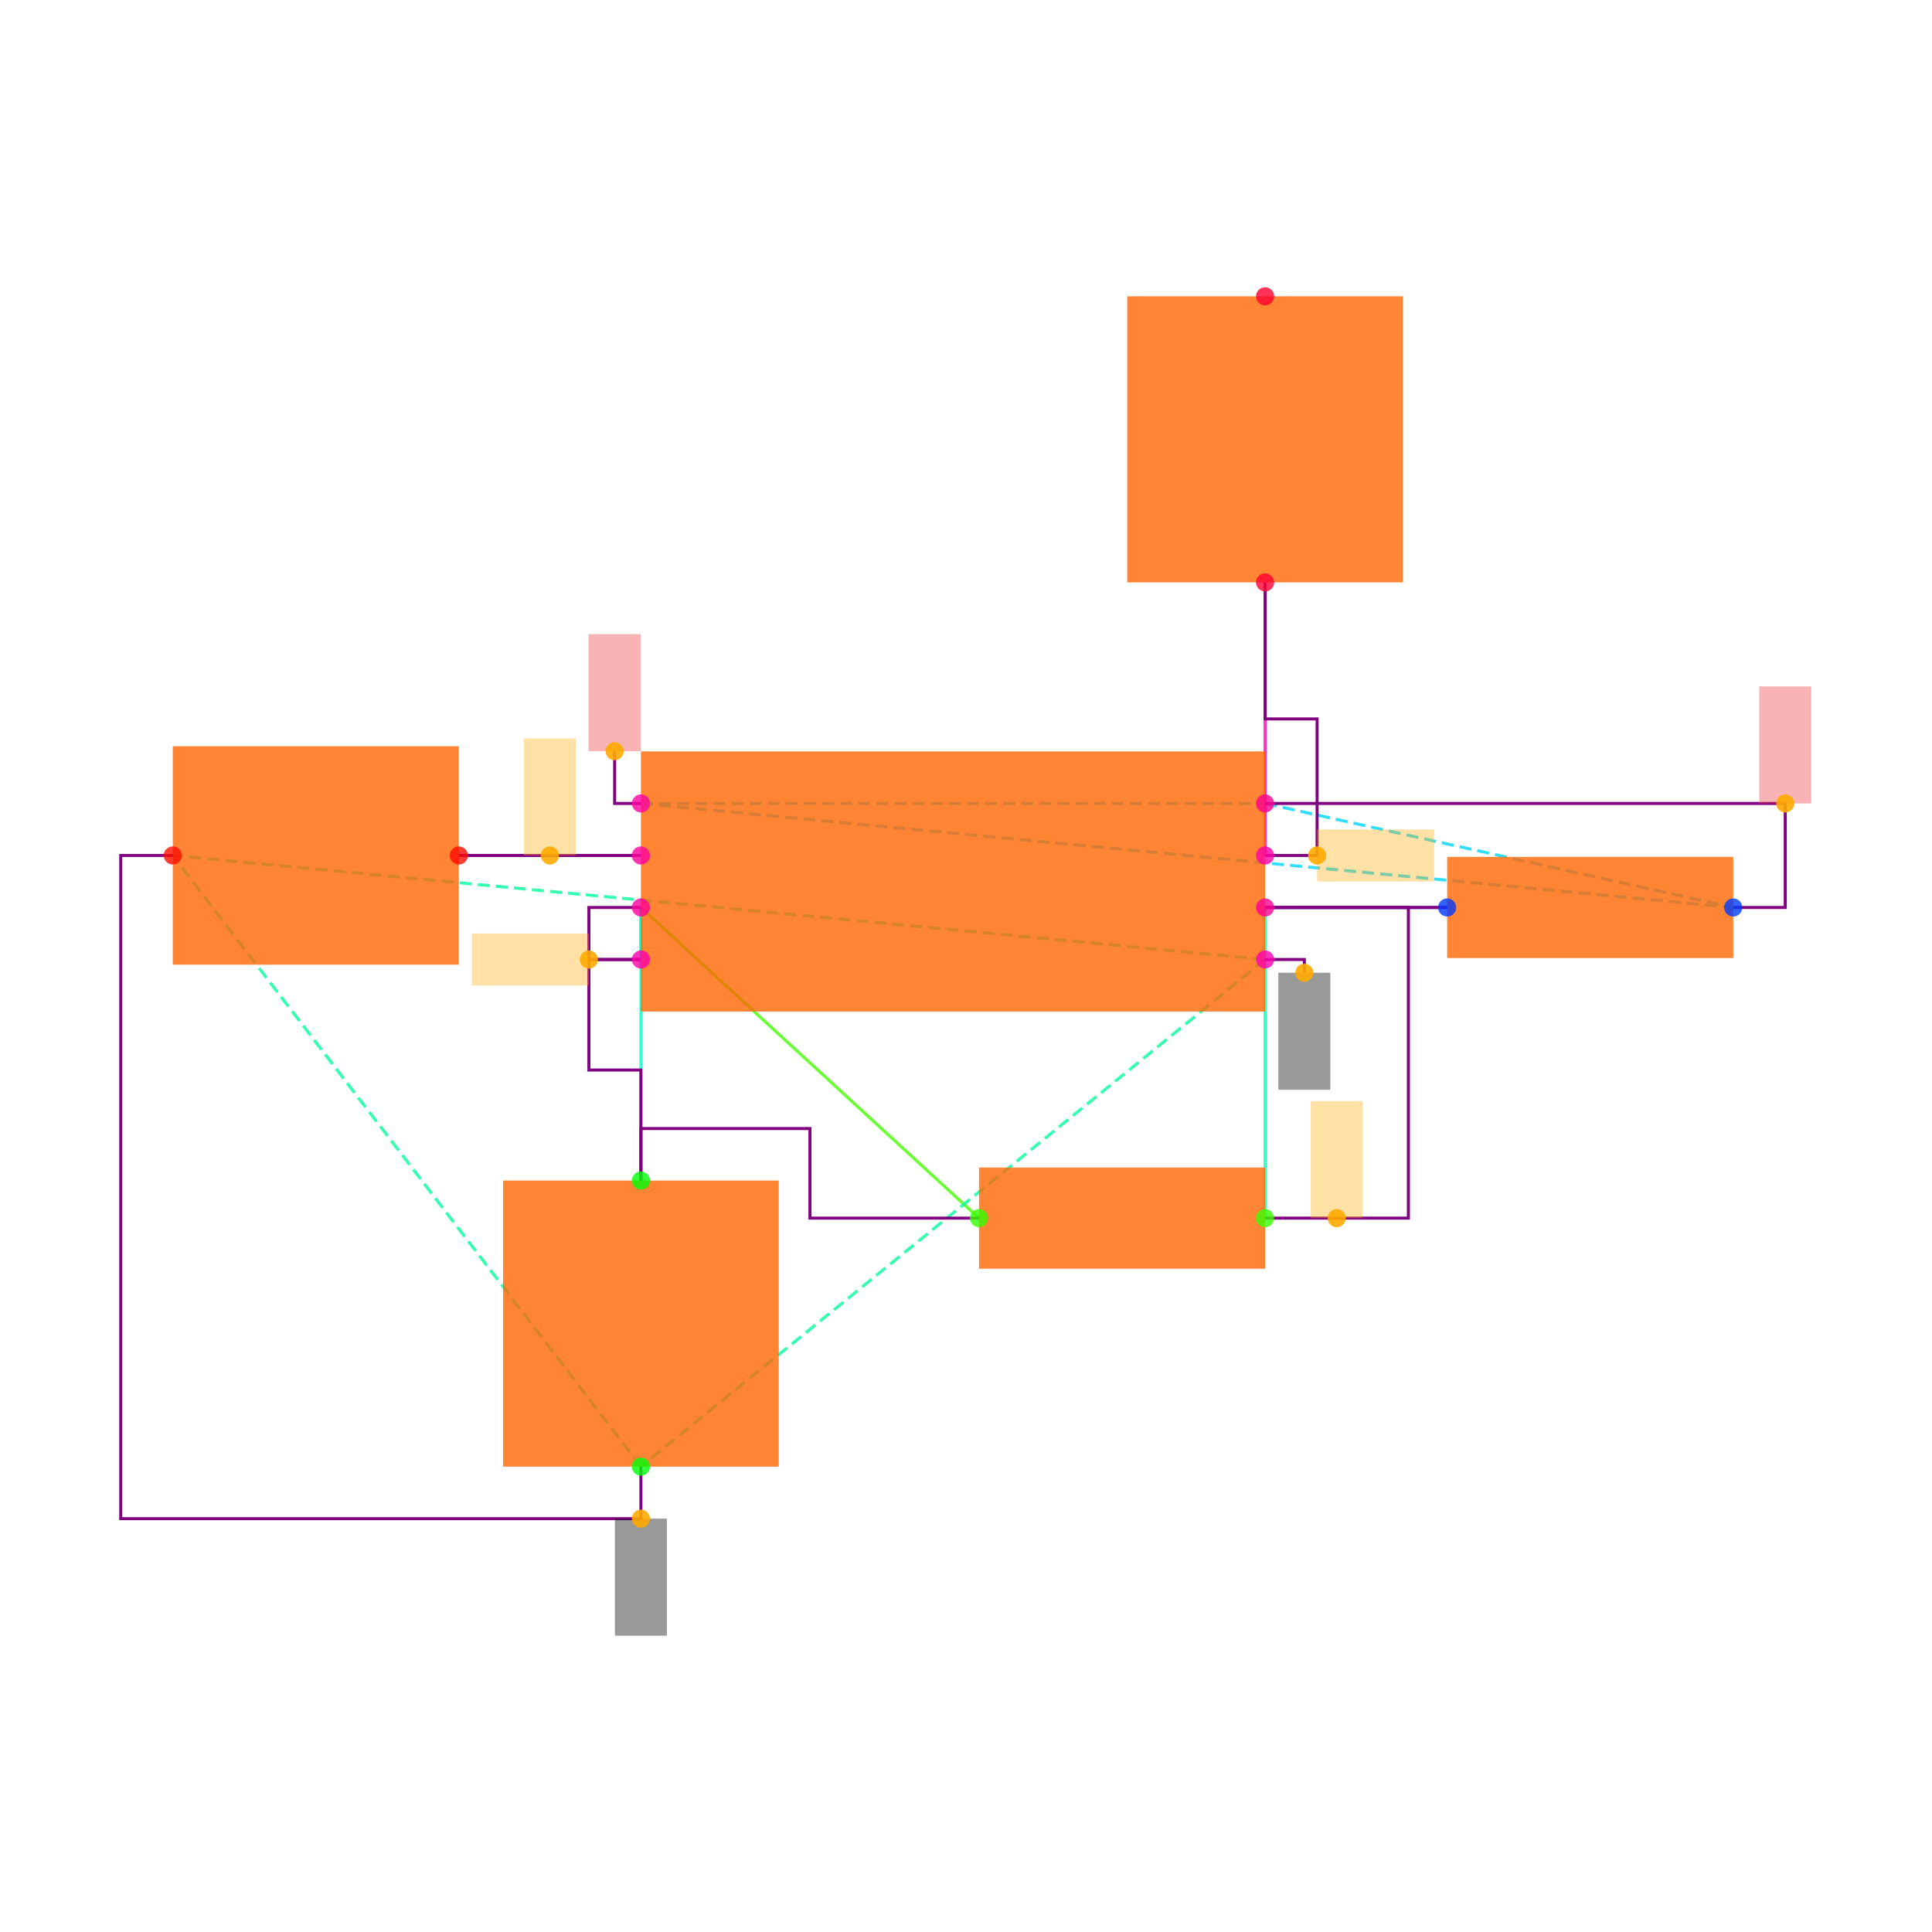
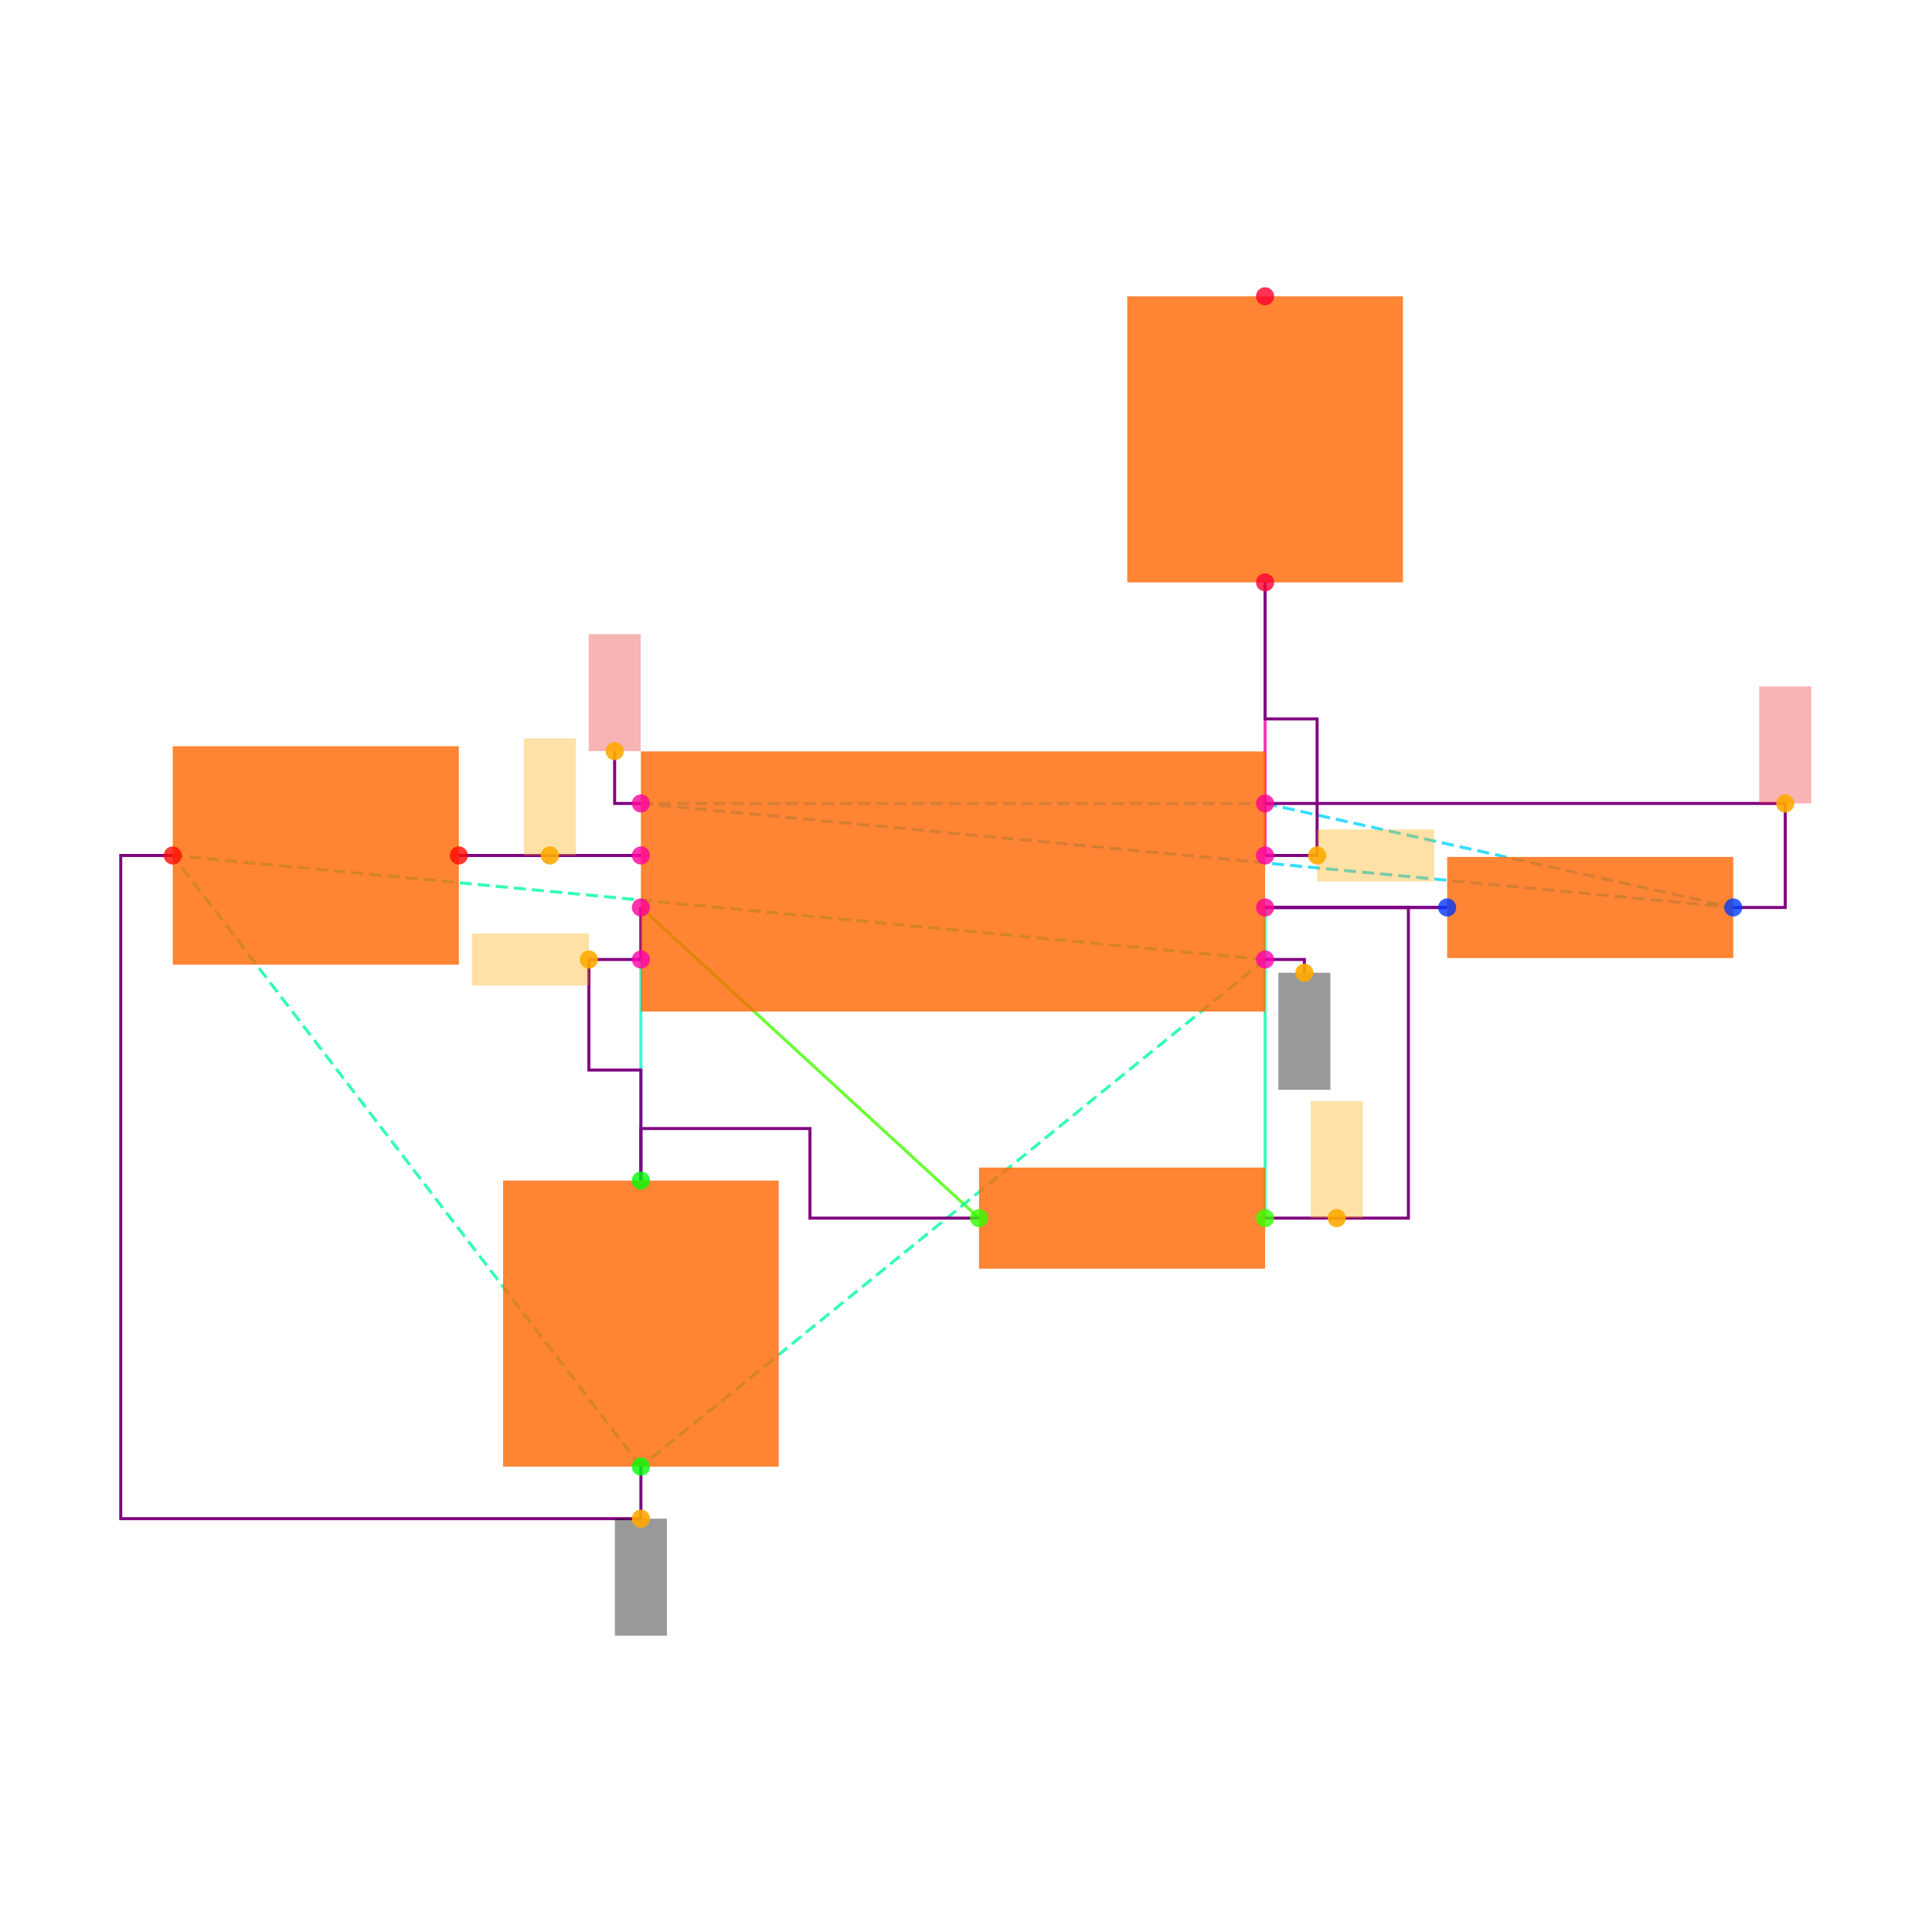
<svg xmlns="http://www.w3.org/2000/svg" width="640" height="640" viewBox="0 0 640 640">
  <rect width="100%" height="100%" fill="white" />
  <g>
    <polyline data-points="-1.2000000000000002,0.10000000000000003 -1.9000000000000004,0.10000000000000002" data-type="line" data-label="" points="212.308,283.385 152,283.385" fill="none" stroke="hsl(296, 100%, 50%, 0.8)" stroke-width="1px" />
  </g>
  <g>
    <polyline data-points="-1.2000000000000002,-0.09999999999999998 -1.2000000000000002,-0.30000000000000004" data-type="line" data-label="" points="212.308,300.615 212.308,317.846" fill="none" stroke="hsl(168, 100%, 50%, 0.8)" stroke-width="1px" />
  </g>
  <g>
    <polyline data-points="1.9000000000000004,-0.10000000000000002 1.2000000000000002,-0.10000000000000003" data-type="line" data-label="" points="479.385,300.615 419.077,300.615" fill="none" stroke="hsl(248, 100%, 50%, 0.8)" stroke-width="1px" />
  </g>
  <g>
    <polyline data-points="1.2000000000000002,-0.10000000000000003 1.2000000000000002,-1.2944553500000002" data-type="line" data-label="" points="419.077,300.615 419.077,403.522" fill="none" stroke="hsl(160, 100%, 50%, 0.8)" stroke-width="1px" />
  </g>
  <g>
    <polyline data-points="0.10000000000000009,-1.2944553500000002 -1.2000000000000002,-0.09999999999999998" data-type="line" data-label="" points="324.308,403.522 212.308,300.615" fill="none" stroke="hsl(104, 100%, 50%, 0.8)" stroke-width="1px" />
  </g>
  <g>
    <polyline data-points="-1.2000000000000002,-0.09999999999999998 -1.2000000000000002,-1.1500000000000001" data-type="line" data-label="" points="212.308,300.615 212.308,391.077" fill="none" stroke="hsl(168, 100%, 50%, 0.8)" stroke-width="1px" />
  </g>
  <g>
    <polyline data-points="1.2000000000000002,0.09999999999999998 1.2000000000000002,1.1500000000000001" data-type="line" data-label="" points="419.077,283.385 419.077,192.923" fill="none" stroke="hsl(320, 100%, 50%, 0.8)" stroke-width="1px" />
  </g>
  <g>
    <polyline data-points="1.2000000000000002,-0.30000000000000004 -1.2000000000000002,-2.25" data-type="line" data-label="" points="419.077,317.846 212.308,485.846" fill="none" stroke="hsl(157, 100%, 50%, 0.8)" stroke-width="1px" stroke-dasharray="4 2" />
  </g>
  <g>
    <polyline data-points="1.2000000000000002,-0.30000000000000004 -3,0.10000000000000016" data-type="line" data-label="" points="419.077,317.846 57.231,283.385" fill="none" stroke="hsl(157, 100%, 50%, 0.8)" stroke-width="1px" stroke-dasharray="4 2" />
  </g>
  <g>
    <polyline data-points="-1.2000000000000002,-2.25 -3,0.10000000000000016" data-type="line" data-label="" points="212.308,485.846 57.231,283.385" fill="none" stroke="hsl(157, 100%, 50%, 0.8)" stroke-width="1px" stroke-dasharray="4 2" />
  </g>
  <g>
    <polyline data-points="-1.2000000000000002,0.30000000000000004 1.2000000000000002,0.30000000000000004" data-type="line" data-label="" points="212.308,266.154 419.077,266.154" fill="none" stroke="hsl(190, 100%, 50%, 0.8)" stroke-width="1px" stroke-dasharray="4 2" />
  </g>
  <g>
    <polyline data-points="-1.2000000000000002,0.30000000000000004 3,-0.10000000000000016" data-type="line" data-label="" points="212.308,266.154 574.154,300.615" fill="none" stroke="hsl(190, 100%, 50%, 0.8)" stroke-width="1px" stroke-dasharray="4 2" />
  </g>
  <g>
    <polyline data-points="1.2000000000000002,0.30000000000000004 3,-0.10000000000000016" data-type="line" data-label="" points="419.077,266.154 574.154,300.615" fill="none" stroke="hsl(190, 100%, 50%, 0.8)" stroke-width="1px" stroke-dasharray="4 2" />
  </g>
  <g>
    <polyline data-points="-1.2000000000000002,0.10000000000000003 -1.9000000000000004,0.10000000000000002" data-type="line" data-label="" points="212.308,283.385 152,283.385" fill="none" stroke="purple" stroke-width="1px" />
  </g>
  <g>
    <polyline data-points="-1.2000000000000002,-0.30000000000000004 -1.4000000000000001,-0.30000000000000004 -1.4000000000000001,-0.7250000000000001 -1.2000000000000002,-0.7250000000000001 -1.2000000000000002,-1.1500000000000001" data-type="line" data-label="" points="212.308,317.846 195.077,317.846 195.077,354.462 212.308,354.462 212.308,391.077" fill="none" stroke="purple" stroke-width="1px" />
  </g>
  <g>
-     <polyline data-points="-1.2000000000000002,-0.09999999999999998 -1.4000000000000001,-0.09999999999999998 -1.4000000000000001,-0.30000000000000004 -1.2000000000000002,-0.30000000000000004" data-type="line" data-label="" points="212.308,300.615 195.077,300.615 195.077,317.846 212.308,317.846" fill="none" stroke="purple" stroke-width="1px" />
+     <polyline data-points="-1.2000000000000002,-0.09999999999999998 -1.2000000000000002,-0.30000000000000004" data-type="line" data-label="" points="212.308,300.615 212.308,317.846" fill="none" stroke="purple" stroke-width="1px" />
  </g>
  <g>
    <polyline data-points="0.09999999999999987,-1.2944553500000002 -0.55,-1.2944553500000002 -0.55,-0.9500000000000002 -1.2000000000000002,-0.9500000000000002 -1.2000000000000002,-1.1500000000000001" data-type="line" data-label="" points="324.308,403.522 268.308,403.522 268.308,373.846 212.308,373.846 212.308,391.077" fill="none" stroke="purple" stroke-width="1px" />
  </g>
  <g>
    <polyline data-points="1.2000000000000002,-0.10000000000000003 1.9000000000000004,-0.10000000000000002" data-type="line" data-label="" points="419.077,300.615 479.385,300.615" fill="none" stroke="purple" stroke-width="1px" />
  </g>
  <g>
    <polyline data-points="1.2000000000000002,0.09999999999999998 1.4000000000000001,0.09999999999999998 1.4000000000000001,0.625 1.2000000000000002,0.625 1.2000000000000002,1.1500000000000001" data-type="line" data-label="" points="419.077,283.385 436.308,283.385 436.308,238.154 419.077,238.154 419.077,192.923" fill="none" stroke="purple" stroke-width="1px" />
  </g>
  <g>
    <polyline data-points="1.2000000000000002,0.30000000000000004 3.2,0.30000000000000004 3.2,-0.10000000000000016 3,-0.10000000000000016" data-type="line" data-label="" points="419.077,266.154 591.385,266.154 591.385,300.615 574.154,300.615" fill="none" stroke="purple" stroke-width="1px" />
  </g>
  <g>
    <polyline data-points="-1.2000000000000002,-2.25 -1.2000000000000002,-2.45 -3.2,-2.45 -3.2,0.10000000000000016 -3,0.10000000000000016" data-type="line" data-label="" points="212.308,485.846 212.308,503.077 40,503.077 40,283.385 57.231,283.385" fill="none" stroke="purple" stroke-width="1px" />
  </g>
  <g>
    <polyline data-points="1.2000000000000002,-1.2944553500000002 1.7510000000000003,-1.2944553500000002 1.7510000000000003,-0.10000000000000003 1.2000000000000002,-0.10000000000000003" data-type="line" data-label="" points="419.077,403.522 466.548,403.522 466.548,300.615 419.077,300.615" fill="none" stroke="purple" stroke-width="1px" />
  </g>
  <g>
    <polyline data-points="1.2000000000000002,-0.30000000000000004 1.3510000000000002,-0.30000000000000004 1.3510000000000002,-0.35100000000000003" data-type="line" data-label="" points="419.077,317.846 432.086,317.846 432.086,322.24" fill="none" stroke="purple" stroke-width="1px" />
  </g>
  <g>
    <polyline data-points="-1.2000000000000002,0.30000000000000004 -1.3010000000000002,0.30000000000000004 -1.3010000000000002,0.5010000000000001" data-type="line" data-label="" points="212.308,266.154 203.606,266.154 203.606,248.837" fill="none" stroke="purple" stroke-width="1px" />
  </g>
  <g>
    <rect data-type="rect" data-label="schematic_component_0" data-x="0" data-y="0" x="212.308" y="248.923" width="206.769" height="86.154" fill="hsl(24, 100%, 50%, 0.8)" stroke="black" stroke-width="0.012" />
  </g>
  <g>
    <rect data-type="rect" data-label="schematic_component_1" data-x="2.45" data-y="-0.10000000000000009" x="479.385" y="283.862" width="94.769" height="33.506" fill="hsl(24, 100%, 50%, 0.8)" stroke="black" stroke-width="0.012" />
  </g>
  <g>
    <rect data-type="rect" data-label="schematic_component_2" data-x="0.6500000000000001" data-y="-1.2944553500000002" x="324.308" y="386.769" width="94.769" height="33.506" fill="hsl(24, 100%, 50%, 0.8)" stroke="black" stroke-width="0.012" />
  </g>
  <g>
    <rect data-type="rect" data-label="schematic_component_3" data-x="-1.2000000000000002" data-y="-1.7000000000000002" x="166.646" y="391.077" width="91.323" height="94.769" fill="hsl(24, 100%, 50%, 0.8)" stroke="black" stroke-width="0.012" />
  </g>
  <g>
    <rect data-type="rect" data-label="schematic_component_4" data-x="-2.45" data-y="0.10000000000000009" x="57.231" y="247.2" width="94.769" height="72.369" fill="hsl(24, 100%, 50%, 0.8)" stroke="black" stroke-width="0.012" />
  </g>
  <g>
    <rect data-type="rect" data-label="schematic_component_5" data-x="1.2000000000000002" data-y="1.7000000000000002" x="373.415" y="98.154" width="91.323" height="94.769" fill="hsl(24, 100%, 50%, 0.8)" stroke="black" stroke-width="0.012" />
  </g>
  <g>
    <rect data-type="rect" data-label="netId: GND globalConnNetId: connectivity_net4" data-x="1.3510000000000002" data-y="-0.5760000000000001" x="423.471" y="322.24" width="17.231" height="38.769" fill="#00000066" stroke="#000000" stroke-width="0.012" />
  </g>
  <g>
    <rect data-type="rect" data-label="netId: GND globalConnNetId: connectivity_net4" data-x="-1.2000000000000002" data-y="-2.6750000000000003" x="203.692" y="503.077" width="17.231" height="38.769" fill="#00000066" stroke="#000000" stroke-width="0.012" />
  </g>
  <g>
    <rect data-type="rect" data-label="netId: U1.THRES to U1.TRIG globalConnNetId: connectivity_net1" data-x="-1.6250000000000002" data-y="-0.30000000000000004" x="156.308" y="309.231" width="38.769" height="17.231" fill="hsl(40, 100%, 50%, 0.35)" stroke="black" stroke-width="0.012" />
  </g>
  <g>
    <rect data-type="rect" data-label="netId: U1.OUT to R3.pin1 globalConnNetId: connectivity_net3" data-x="1.6250000000000002" data-y="0.09999999999999998" x="436.308" y="274.769" width="38.769" height="17.231" fill="hsl(40, 100%, 50%, 0.35)" stroke="black" stroke-width="0.012" />
  </g>
  <g>
    <rect data-type="rect" data-label="netId: VCC globalConnNetId: connectivity_net5" data-x="-1.3010000000000002" data-y="0.7260000000000001" x="194.991" y="210.068" width="17.231" height="38.769" fill="#ef444466" stroke="#ef4444" stroke-width="0.012" />
  </g>
  <g>
    <rect data-type="rect" data-label="netId: VCC globalConnNetId: connectivity_net5" data-x="3.2" data-y="0.525" x="582.769" y="227.385" width="17.231" height="38.769" fill="#ef444466" stroke="#ef4444" stroke-width="0.012" />
  </g>
  <g>
    <rect data-type="rect" data-label="netId: U1.CTRL to C2.pin1 globalConnNetId: connectivity_net0" data-x="-1.5500000000000003" data-y="0.32500000000000007" x="173.538" y="244.615" width="17.231" height="38.769" fill="hsl(40, 100%, 50%, 0.35)" stroke="black" stroke-width="0.012" />
  </g>
  <g>
    <rect data-type="rect" data-label="netId: U1.DISCH to R2.pin1 globalConnNetId: connectivity_net2" data-x="1.4755000000000003" data-y="-1.0694553500000001" x="434.197" y="364.753" width="17.231" height="38.769" fill="hsl(40, 100%, 50%, 0.35)" stroke="black" stroke-width="0.012" />
  </g>
  <g>
    <circle data-type="point" data-label="U1.1 x+" data-x="1.2000000000000002" data-y="-0.30000000000000004" cx="419.077" cy="317.846" r="3" fill="hsl(319, 100%, 50%, 0.8)" />
  </g>
  <g>
    <circle data-type="point" data-label="U1.2 x-" data-x="-1.2000000000000002" data-y="-0.30000000000000004" cx="212.308" cy="317.846" r="3" fill="hsl(320, 100%, 50%, 0.8)" />
  </g>
  <g>
    <circle data-type="point" data-label="U1.3 x+" data-x="1.2000000000000002" data-y="0.09999999999999998" cx="419.077" cy="283.385" r="3" fill="hsl(321, 100%, 50%, 0.8)" />
  </g>
  <g>
    <circle data-type="point" data-label="U1.4 x-" data-x="-1.2000000000000002" data-y="0.30000000000000004" cx="212.308" cy="266.154" r="3" fill="hsl(322, 100%, 50%, 0.8)" />
  </g>
  <g>
    <circle data-type="point" data-label="U1.5 x-" data-x="-1.2000000000000002" data-y="0.10000000000000003" cx="212.308" cy="283.385" r="3" fill="hsl(323, 100%, 50%, 0.8)" />
  </g>
  <g>
    <circle data-type="point" data-label="U1.6 x-" data-x="-1.2000000000000002" data-y="-0.09999999999999998" cx="212.308" cy="300.615" r="3" fill="hsl(324, 100%, 50%, 0.8)" />
  </g>
  <g>
    <circle data-type="point" data-label="U1.7 x+" data-x="1.2000000000000002" data-y="-0.10000000000000003" cx="419.077" cy="300.615" r="3" fill="hsl(325, 100%, 50%, 0.8)" />
  </g>
  <g>
    <circle data-type="point" data-label="U1.8 x+" data-x="1.2000000000000002" data-y="0.30000000000000004" cx="419.077" cy="266.154" r="3" fill="hsl(326, 100%, 50%, 0.8)" />
  </g>
  <g>
    <circle data-type="point" data-label="R1.1 x+" data-x="3" data-y="-0.10000000000000016" cx="574.154" cy="300.615" r="3" fill="hsl(226, 100%, 50%, 0.8)" />
  </g>
  <g>
    <circle data-type="point" data-label="R1.2 x-" data-x="1.9000000000000004" data-y="-0.10000000000000002" cx="479.385" cy="300.615" r="3" fill="hsl(227, 100%, 50%, 0.8)" />
  </g>
  <g>
    <circle data-type="point" data-label="R2.1 x+" data-x="1.2000000000000002" data-y="-1.2944553500000002" cx="419.077" cy="403.522" r="3" fill="hsl(107, 100%, 50%, 0.8)" />
  </g>
  <g>
    <circle data-type="point" data-label="R2.2 x-" data-x="0.10000000000000009" data-y="-1.2944553500000002" cx="324.308" cy="403.522" r="3" fill="hsl(108, 100%, 50%, 0.8)" />
  </g>
  <g>
    <circle data-type="point" data-label="C1.1 y+" data-x="-1.2000000000000002" data-y="-1.1500000000000001" cx="212.308" cy="391.077" r="3" fill="hsl(121, 100%, 50%, 0.8)" />
  </g>
  <g>
    <circle data-type="point" data-label="C1.2 y-" data-x="-1.2000000000000002" data-y="-2.25" cx="212.308" cy="485.846" r="3" fill="hsl(122, 100%, 50%, 0.8)" />
  </g>
  <g>
    <circle data-type="point" data-label="C2.1 x+" data-x="-1.9000000000000004" data-y="0.10000000000000002" cx="152" cy="283.385" r="3" fill="hsl(2, 100%, 50%, 0.8)" />
  </g>
  <g>
    <circle data-type="point" data-label="C2.2 x-" data-x="-3" data-y="0.10000000000000016" cx="57.231" cy="283.385" r="3" fill="hsl(3, 100%, 50%, 0.8)" />
  </g>
  <g>
    <circle data-type="point" data-label="R3.1 y-" data-x="1.2000000000000002" data-y="1.1500000000000001" cx="419.077" cy="192.923" r="3" fill="hsl(348, 100%, 50%, 0.8)" />
  </g>
  <g>
    <circle data-type="point" data-label="R3.2 y+" data-x="1.2000000000000002" data-y="2.25" cx="419.077" cy="98.154" r="3" fill="hsl(349, 100%, 50%, 0.8)" />
  </g>
  <g>
    <circle data-type="point" data-label="anchorPoint orientation: y-" data-x="1.3510000000000002" data-y="-0.35100000000000003" cx="432.086" cy="322.24" r="3" fill="hsl(40, 100%, 50%, 0.9)" />
  </g>
  <g>
    <circle data-type="point" data-label="anchorPoint orientation: y-" data-x="-1.2000000000000002" data-y="-2.45" cx="212.308" cy="503.077" r="3" fill="hsl(40, 100%, 50%, 0.9)" />
  </g>
  <g>
    <circle data-type="point" data-label="anchorPoint orientation: x-" data-x="-1.4000000000000001" data-y="-0.30000000000000004" cx="195.077" cy="317.846" r="3" fill="hsl(40, 100%, 50%, 0.9)" />
  </g>
  <g>
    <circle data-type="point" data-label="anchorPoint orientation: x+" data-x="1.4000000000000001" data-y="0.09999999999999998" cx="436.308" cy="283.385" r="3" fill="hsl(40, 100%, 50%, 0.9)" />
  </g>
  <g>
    <circle data-type="point" data-label="anchorPoint orientation: y+" data-x="-1.3010000000000002" data-y="0.5010000000000001" cx="203.606" cy="248.837" r="3" fill="hsl(40, 100%, 50%, 0.9)" />
  </g>
  <g>
    <circle data-type="point" data-label="anchorPoint orientation: y+" data-x="3.2" data-y="0.30000000000000004" cx="591.385" cy="266.154" r="3" fill="hsl(40, 100%, 50%, 0.9)" />
  </g>
  <g>
    <circle data-type="point" data-label="anchorPoint orientation: y+" data-x="-1.5500000000000003" data-y="0.10000000000000003" cx="182.154" cy="283.385" r="3" fill="hsl(40, 100%, 50%, 0.9)" />
  </g>
  <g>
    <circle data-type="point" data-label="anchorPoint orientation: y+" data-x="1.4755000000000003" data-y="-1.2944553500000002" cx="442.812" cy="403.522" r="3" fill="hsl(40, 100%, 50%, 0.9)" />
  </g>
  <g id="crosshair" style="display: none">
    <line id="crosshair-h" y1="0" y2="640" stroke="#666" stroke-width="0.5" />
    <line id="crosshair-v" x1="0" x2="640" stroke="#666" stroke-width="0.5" />
    <text id="coordinates" font-family="monospace" font-size="12" fill="#666" />
  </g>
</svg>
